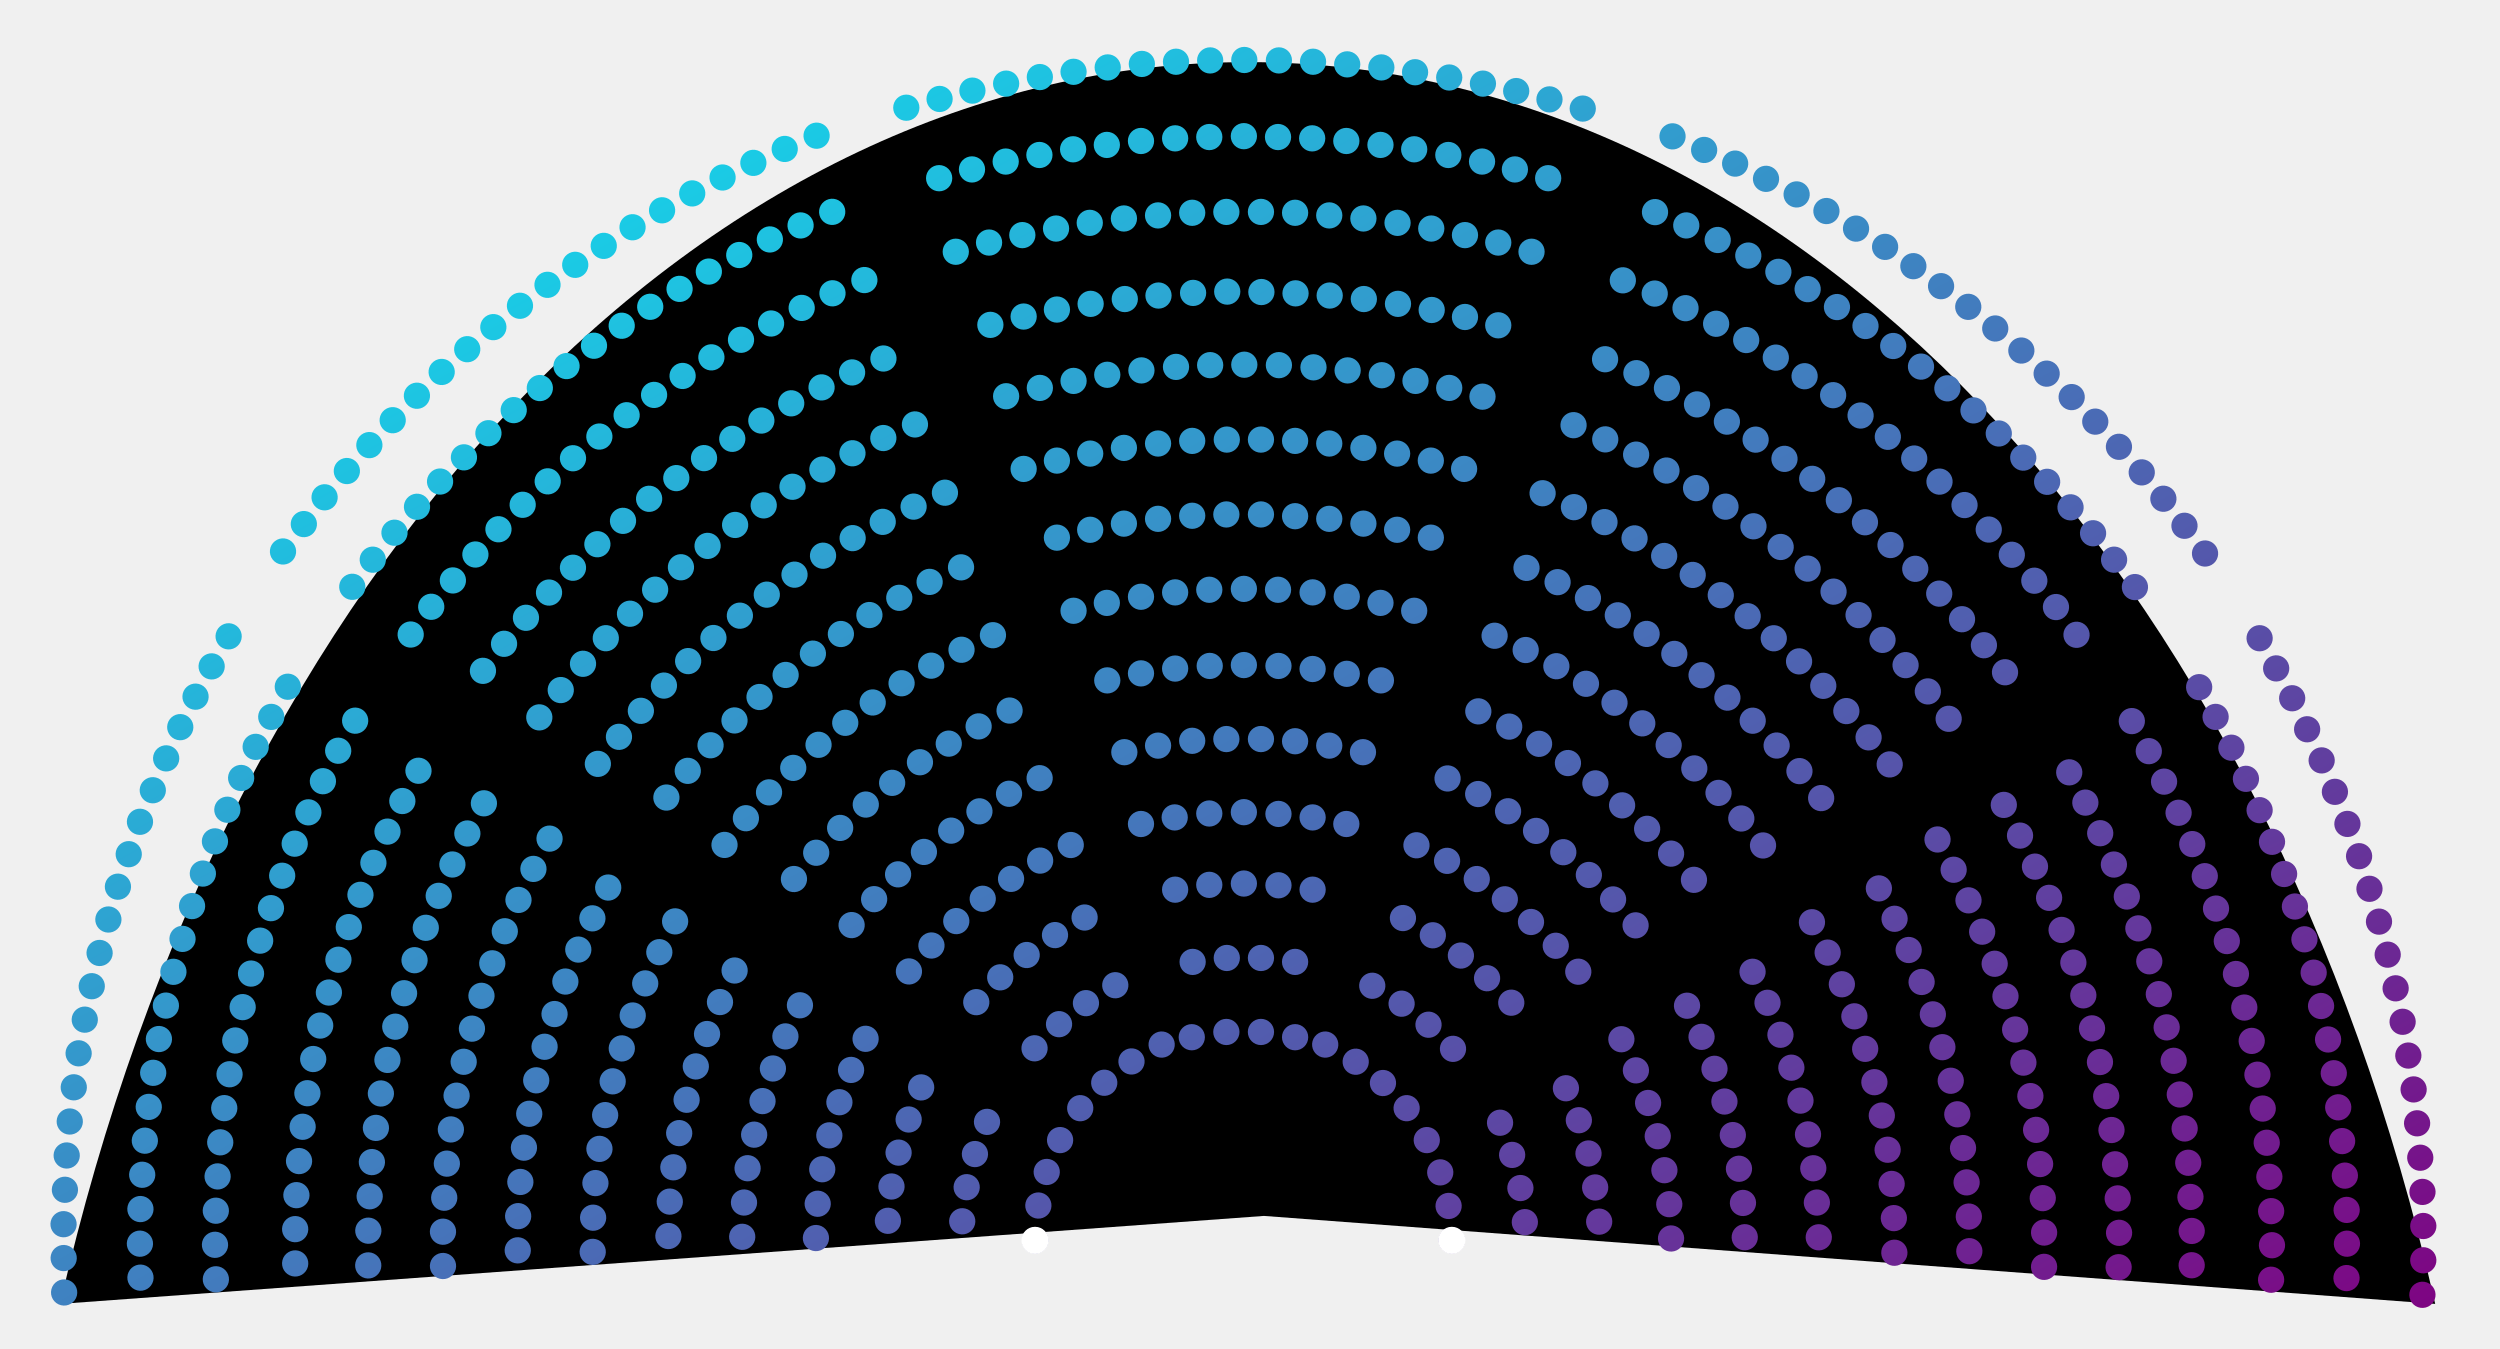
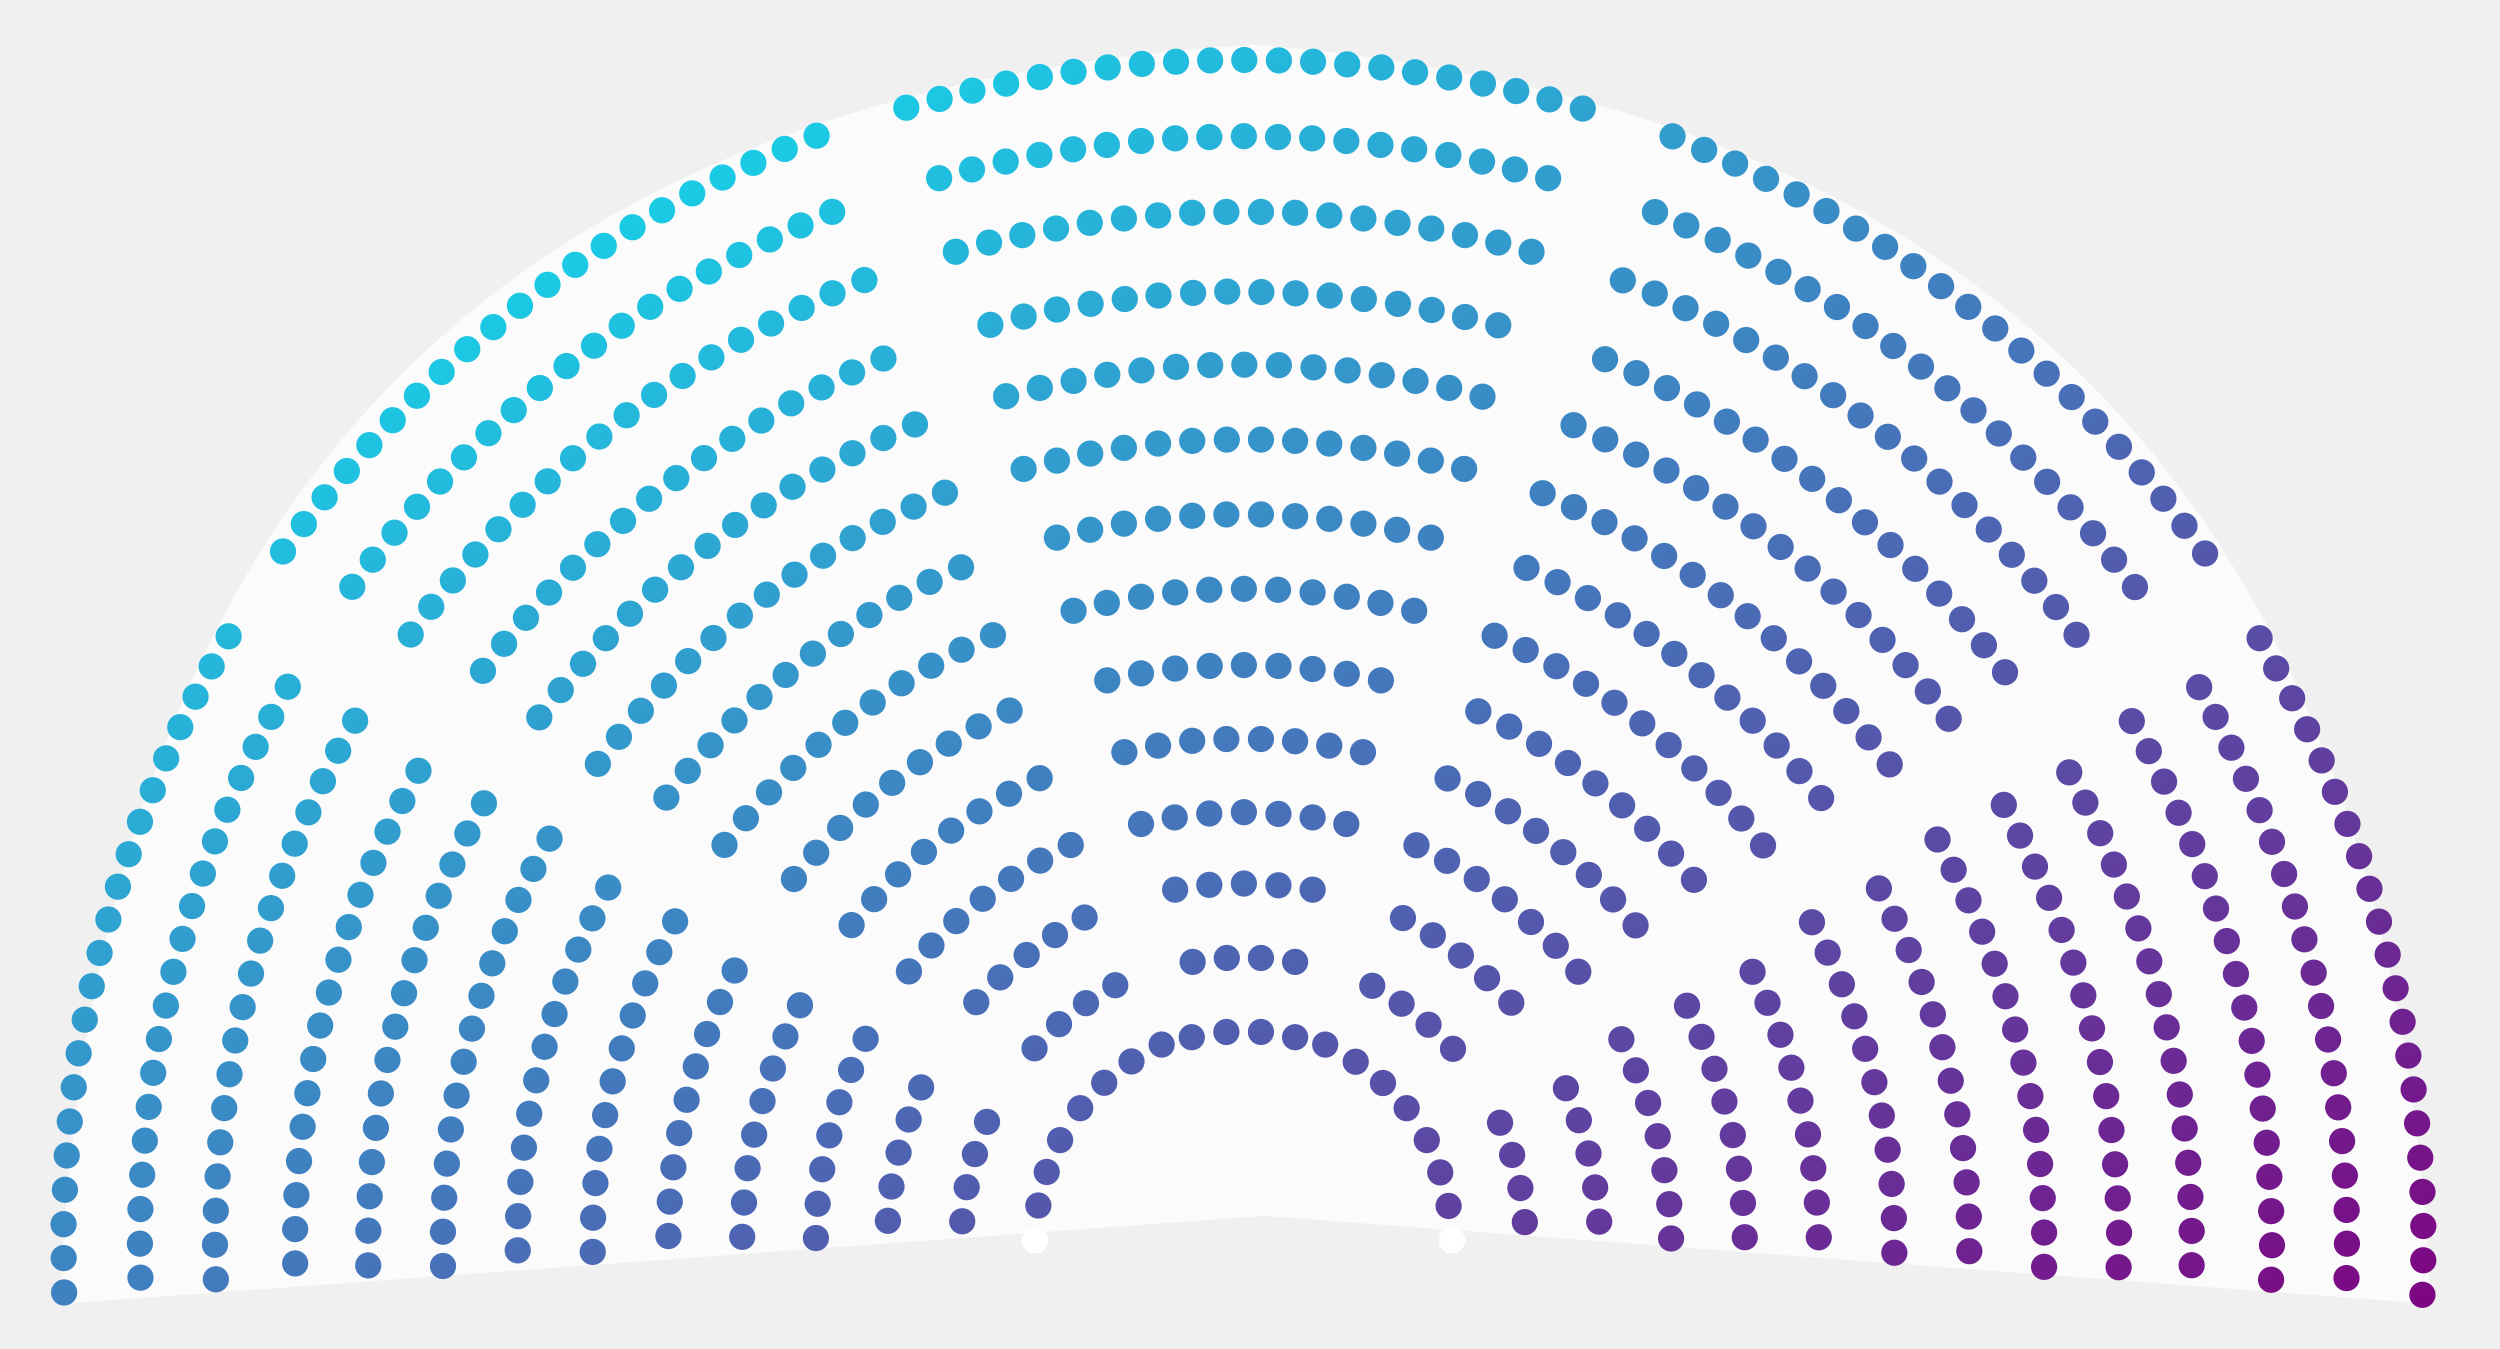
<svg xmlns="http://www.w3.org/2000/svg" viewBox="0 0 571 308" height="100%">
  <defs>
    <linearGradient id="myGradient" x1="0%" y1="0%" x2="100%" y2="100%">
      <stop offset="0%" stop-color="cyan" />
      <stop offset="100%" stop-color="purple" />
    </linearGradient>
    <g id="a" r="20">
      <circle cx="244.2" cy="226.9" r="3" />
      <circle cx="252.1" cy="225.7" r="3" />
      <circle cx="260" cy="225.7" r="3" />
      <circle cx="267.8" cy="226.9" r="3" />
      <circle cx="244.4" cy="209.7" r="3" />
      <circle cx="252.2" cy="208.8" r="3" />
      <circle cx="260" cy="208.8" r="3" />
      <circle cx="267.8" cy="209.7" r="3" />
      <circle cx="240.4" cy="193.2" r="3" />
      <circle cx="248.2" cy="192.1" r="3" />
      <circle cx="256.1" cy="191.8" r="3" />
      <circle cx="264" cy="192.2" r="3" />
      <circle cx="271.8" cy="193.2" r="3" />
      <circle cx="232.6" cy="178.2" r="3" />
      <circle cx="240.3" cy="176.7" r="3" />
      <circle cx="248.2" cy="175.8" r="3" />
      <circle cx="256.1" cy="175.5" r="3" />
      <circle cx="264" cy="175.9" r="3" />
      <circle cx="271.8" cy="176.7" r="3" />
      <circle cx="279.5" cy="178.2" r="3" />
      <circle cx="228.8" cy="161.8" r="3" />
      <circle cx="236.5" cy="160.3" r="3" />
      <circle cx="244.3" cy="159.2" r="3" />
      <circle cx="252.1" cy="158.8" r="3" />
      <circle cx="260" cy="158.8" r="3" />
      <circle cx="267.8" cy="159.3" r="3" />
      <circle cx="275.6" cy="160.3" r="3" />
      <circle cx="283.3" cy="161.8" r="3" />
      <circle cx="224.9" cy="145.4" r="3" />
      <circle cx="232.6" cy="143.8" r="3" />
      <circle cx="240.4" cy="142.7" r="3" />
      <circle cx="248.3" cy="142.1" r="3" />
      <circle cx="256.1" cy="141.9" r="3" />
      <circle cx="264" cy="142.1" r="3" />
      <circle cx="271.8" cy="142.8" r="3" />
      <circle cx="279.6" cy="143.9" r="3" />
      <circle cx="287.4" cy="145.4" r="3" />
      <circle cx="217.2" cy="129.5" r="3" />
      <circle cx="224.8" cy="127.7" r="3" />
      <circle cx="232.6" cy="126.3" r="3" />
      <circle cx="240.4" cy="125.3" r="3" />
      <circle cx="248.2" cy="124.7" r="3" />
      <circle cx="256.1" cy="124.5" r="3" />
      <circle cx="263.9" cy="124.7" r="3" />
      <circle cx="271.8" cy="125.3" r="3" />
      <circle cx="279.6" cy="126.3" r="3" />
      <circle cx="287.3" cy="127.7" r="3" />
      <circle cx="295" cy="129.5" r="3" />
      <circle cx="213.4" cy="112.8" r="3" />
      <circle cx="221" cy="111" r="3" />
      <circle cx="228.7" cy="109.6" r="3" />
      <circle cx="236.5" cy="108.5" r="3" />
      <circle cx="244.3" cy="107.8" r="3" />
      <circle cx="252.1" cy="107.5" r="3" />
      <circle cx="260" cy="107.5" r="3" />
      <circle cx="267.8" cy="107.9" r="3" />
      <circle cx="275.6" cy="108.5" r="3" />
      <circle cx="283.4" cy="109.6" r="3" />
      <circle cx="291.1" cy="111" r="3" />
      <circle cx="298.8" cy="112.8" r="3" />
      <circle cx="205.8" cy="97.1" r="3" />
      <circle cx="213.4" cy="95.2" r="3" />
      <circle cx="221" cy="93.6" r="3" />
      <circle cx="228.7" cy="92.3" r="3" />
      <circle cx="236.5" cy="91.3" r="3" />
      <circle cx="244.3" cy="90.7" r="3" />
      <circle cx="252.2" cy="90.4" r="3" />
      <circle cx="260" cy="90.4" r="3" />
      <circle cx="267.8" cy="90.7" r="3" />
      <circle cx="275.6" cy="91.3" r="3" />
      <circle cx="283.4" cy="92.3" r="3" />
      <circle cx="291.1" cy="93.6" r="3" />
      <circle cx="298.8" cy="95.2" r="3" />
      <circle cx="306.4" cy="97.1" r="3" />
      <circle cx="201.8" cy="80.5" r="3" />
      <circle cx="209.5" cy="78.6" r="3" />
      <circle cx="217.2" cy="77" r="3" />
      <circle cx="224.9" cy="75.6" r="3" />
      <circle cx="232.7" cy="74.6" r="3" />
      <circle cx="240.6" cy="73.8" r="3" />
      <circle cx="248.4" cy="73.4" r="3" />
      <circle cx="256.2" cy="73.3" r="3" />
      <circle cx="264.1" cy="73.4" r="3" />
      <circle cx="272" cy="73.9" r="3" />
      <circle cx="279.8" cy="74.6" r="3" />
      <circle cx="287.6" cy="75.7" r="3" />
      <circle cx="295.3" cy="77" r="3" />
      <circle cx="303" cy="78.6" r="3" />
      <circle cx="310.6" cy="80.6" r="3" />
      <circle cx="198.2" cy="64.2" r="3" />
      <circle cx="205.8" cy="62.3" r="3" />
      <circle cx="213.4" cy="60.7" r="3" />
      <circle cx="221.1" cy="59.4" r="3" />
      <circle cx="228.9" cy="58.3" r="3" />
      <circle cx="236.6" cy="57.5" r="3" />
      <circle cx="244.5" cy="56.9" r="3" />
      <circle cx="252.3" cy="56.6" r="3" />
      <circle cx="260.1" cy="56.7" r="3" />
      <circle cx="267.9" cy="57" r="3" />
      <circle cx="275.7" cy="57.5" r="3" />
      <circle cx="283.5" cy="58.3" r="3" />
      <circle cx="291.3" cy="59.4" r="3" />
      <circle cx="299" cy="60.8" r="3" />
      <circle cx="306.6" cy="62.4" r="3" />
      <circle cx="314.2" cy="64.3" r="3" />
      <circle cx="190.3" cy="47.5" r="3" />
      <circle cx="197.9" cy="45.4" r="3" />
      <circle cx="205.5" cy="43.7" r="3" />
      <circle cx="213.2" cy="42.2" r="3" />
      <circle cx="220.9" cy="40.9" r="3" />
      <circle cx="228.7" cy="39.9" r="3" />
      <circle cx="236.5" cy="39.2" r="3" />
      <circle cx="244.3" cy="38.6" r="3" />
      <circle cx="252.1" cy="38.4" r="3" />
      <circle cx="260" cy="38.4" r="3" />
      <circle cx="267.8" cy="38.6" r="3" />
      <circle cx="275.6" cy="39.2" r="3" />
      <circle cx="283.4" cy="39.9" r="3" />
      <circle cx="291.2" cy="40.9" r="3" />
      <circle cx="298.9" cy="42.2" r="3" />
      <circle cx="306.6" cy="43.7" r="3" />
      <circle cx="314.2" cy="45.4" r="3" />
      <circle cx="321.8" cy="47.5" r="3" />
      <circle cx="186.5" cy="30.7" r="3" />
      <circle cx="194" cy="28.7" r="3" />
      <circle cx="201.7" cy="26.9" r="3" />
      <circle cx="209.4" cy="25.4" r="3" />
      <circle cx="217.1" cy="24.1" r="3" />
      <circle cx="224.8" cy="23.1" r="3" />
      <circle cx="232.6" cy="22.2" r="3" />
      <circle cx="240.4" cy="21.6" r="3" />
      <circle cx="248.2" cy="21.3" r="3" />
      <circle cx="256.1" cy="21.1" r="3" />
      <circle cx="263.9" cy="21.3" r="3" />
      <circle cx="271.7" cy="21.6" r="3" />
      <circle cx="279.5" cy="22.2" r="3" />
      <circle cx="287.3" cy="23.1" r="3" />
      <circle cx="295" cy="24.1" r="3" />
      <circle cx="302.8" cy="25.4" r="3" />
      <circle cx="310.5" cy="26.9" r="3" />
      <circle cx="318" cy="28.7" r="3" />
      <circle cx="325.6" cy="30.7" r="3" />
      <circle cx="179" cy="14.6" r="3" />
      <circle cx="186.6" cy="12.6" r="3" />
      <circle cx="194.1" cy="10.7" r="3" />
      <circle cx="201.8" cy="9.1" r="3" />
      <circle cx="209.5" cy="7.6" r="3" />
      <circle cx="217.2" cy="6.4" r="3" />
      <circle cx="225" cy="5.4" r="3" />
      <circle cx="232.8" cy="4.6" r="3" />
      <circle cx="240.6" cy="4.1" r="3" />
      <circle cx="248.4" cy="3.8" r="3" />
      <circle cx="256.2" cy="3.7" r="3" />
      <circle cx="264.1" cy="3.8" r="3" />
      <circle cx="271.9" cy="4.1" r="3" />
      <circle cx="279.7" cy="4.7" r="3" />
      <circle cx="287.5" cy="5.4" r="3" />
      <circle cx="295.2" cy="6.5" r="3" />
      <circle cx="303" cy="7.7" r="3" />
      <circle cx="310.7" cy="9.1" r="3" />
      <circle cx="318.3" cy="10.8" r="3" />
      <circle cx="325.9" cy="12.7" r="3" />
      <circle cx="333.5" cy="14.8" r="3" />
    </g>
    <g id="l" transform="translate(28, 10)">
      <use href="#a" />
      <use href="#a" transform="rotate(38 257 272)" />
      <use href="#a" transform="rotate(-38 255 272)" />
      <use href="#a" transform="rotate(76 256 273)" />
      <use href="#a" transform="rotate(-76 256 273)" />
    </g>
    <mask id="mask">
      <use href="#l" fill="white" />
    </mask>
  </defs>
  <svg viewBox="-13 0 540 272">
-     <path d="M 0 272 A 270 390 0 0 1 513 272 L 260 253" fill="rgba (255,255,255,0.7)" stroke="none" />
+     <path d="M 0 272 Q 10 15 258 0 Q 501 20 512 272 L 260 253" fill="rgba(255,255,255,0.7)" stroke="none" />
  </svg>
  <rect width="564" height="308" fill="url(#myGradient)" mask="url(#mask)" />
  <circle cx="236.4" cy="283.3" fill="white" r="3.1" class="m" />
  <circle cx="331.6" cy="283.3" fill="white" r="3.1" class="m" />
</svg>
